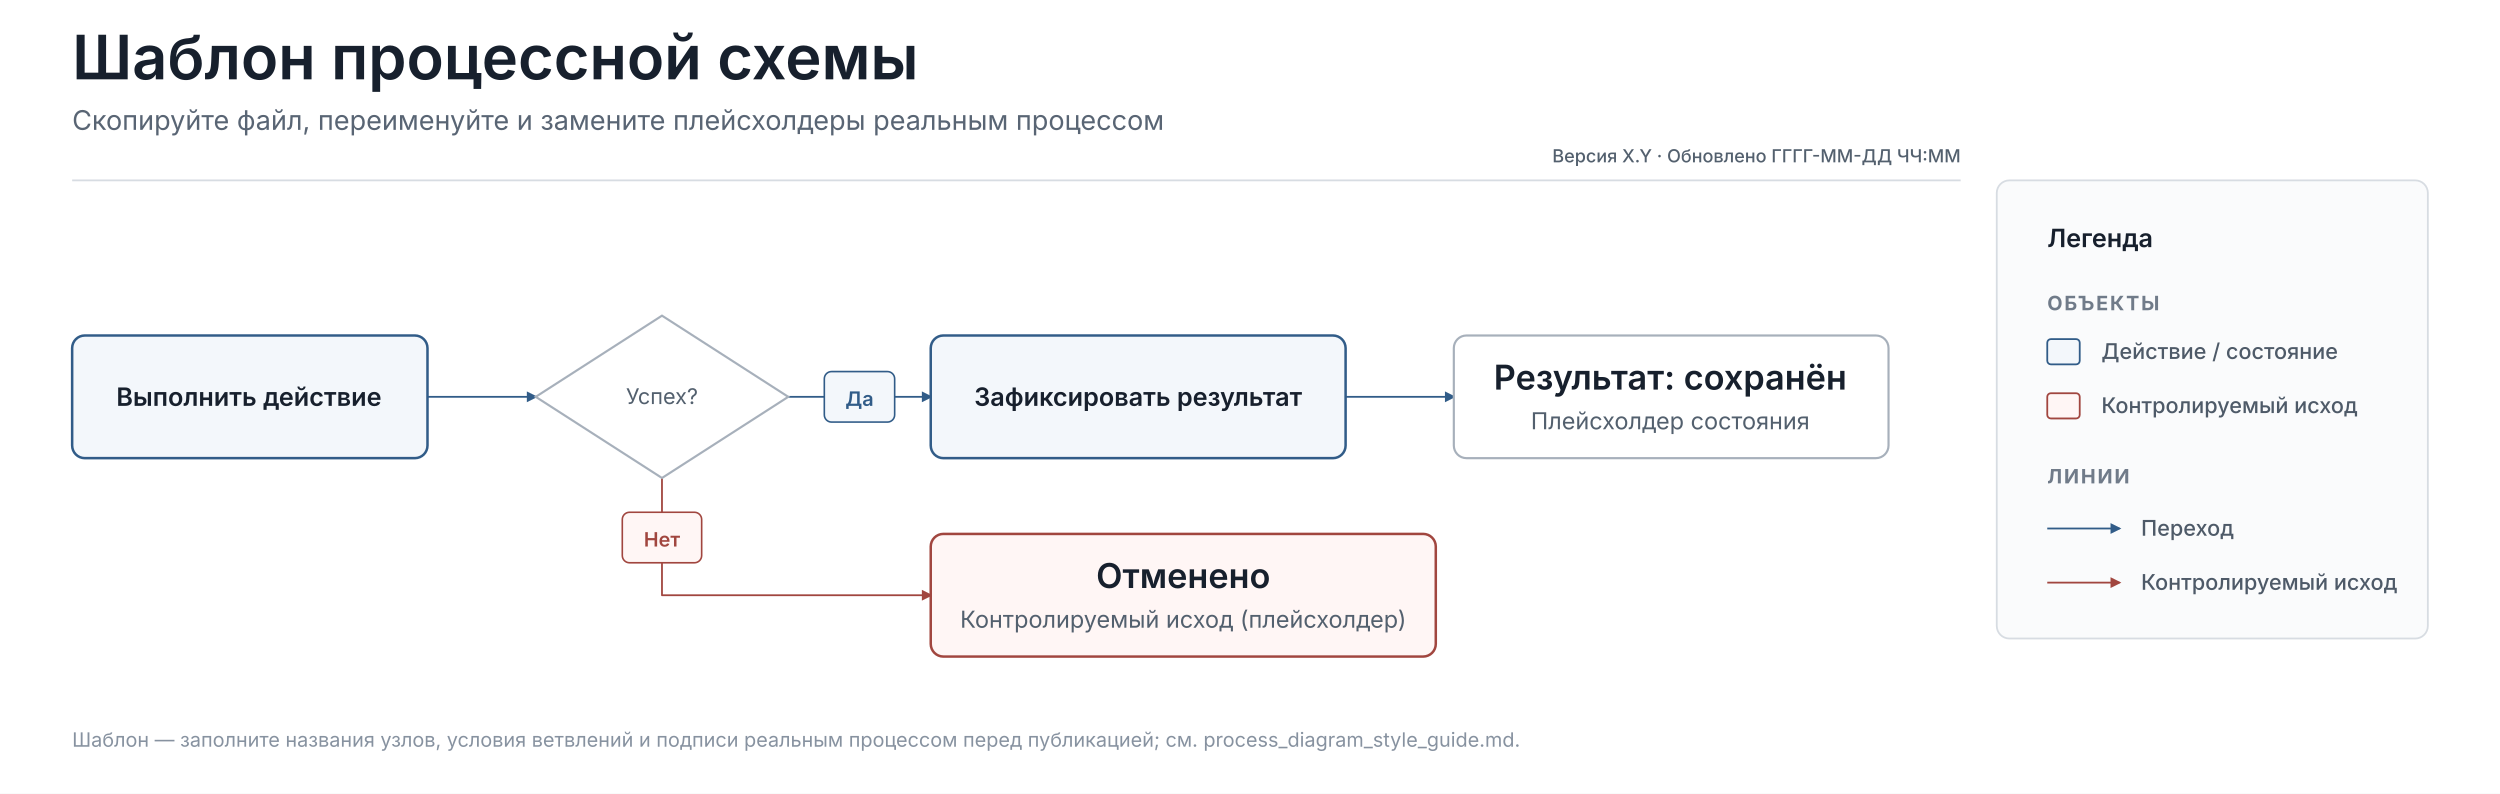
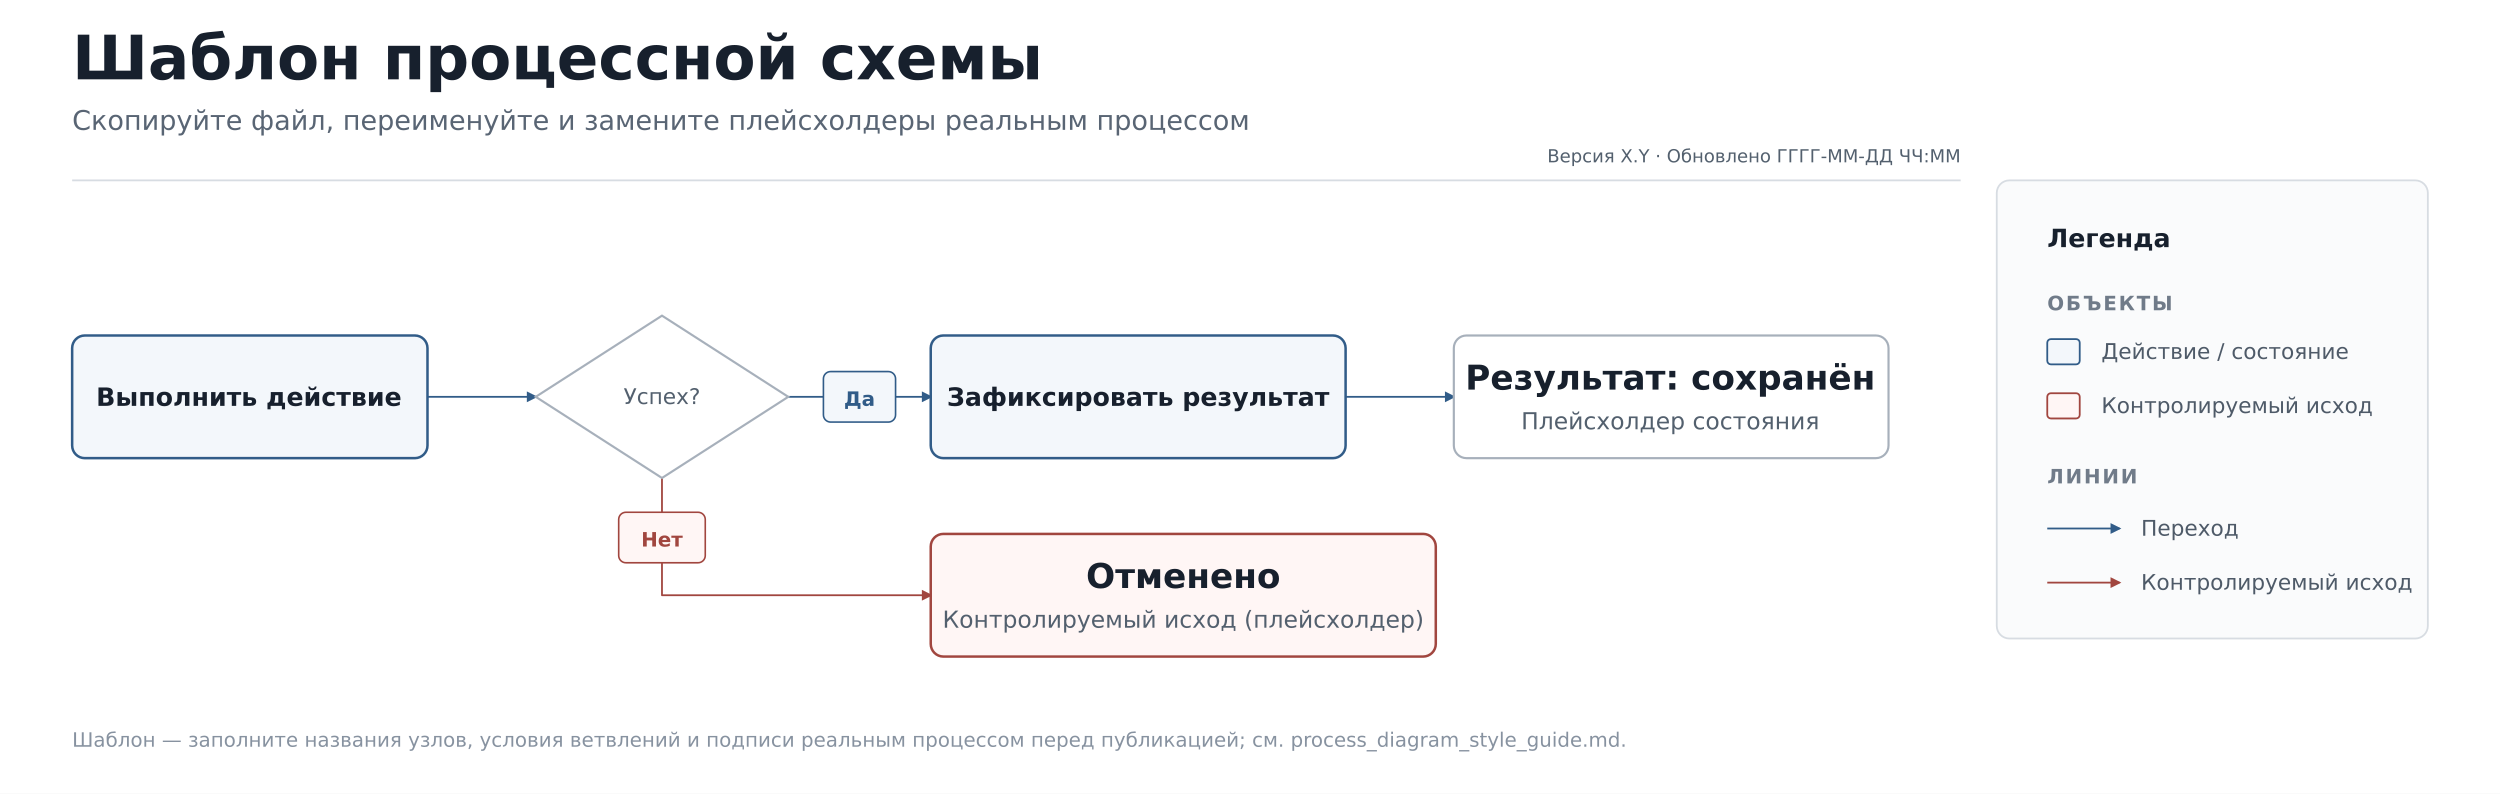
<svg xmlns="http://www.w3.org/2000/svg" width="1386" height="440" viewBox="0 0 1386 440" role="img" aria-labelledby="title desc">
  <defs>
    <marker id="arrow-main" viewBox="0 0 10 10" refX="8.2" refY="5" markerWidth="6" markerHeight="6" orient="auto-start-reverse">
      <path d="M0 0L10 5L0 10Z" fill="#315C88" />
    </marker>
    <marker id="arrow-fail" viewBox="0 0 10 10" refX="8.2" refY="5" markerWidth="6" markerHeight="6" orient="auto-start-reverse">
      <path d="M0 0L10 5L0 10Z" fill="#A1463F" />
    </marker>
    <style>
-       text { font-family: Inter, "Segoe UI", Arial, sans-serif; fill: #17202D; }
+       text { font-family: "DejaVu Sans", sans-serif; fill: #17202D; }
      .title { font-size: 34px; font-weight: 600; }
      .subtitle { font-size: 15px; font-weight: 400; fill: #596574; }
      .component-title { font-size: 19px; font-weight: 600; }
      .component-text { font-size: 13px; font-weight: 400; fill: #53606E; }
      .node-title { font-size: 14px; font-weight: 600; }
      .decision-text { font-size: 12px; font-weight: 400; fill: #53606E; }
      .flow-text { font-size: 11px; font-weight: 600; fill: #315C88; }
      .control-flow-text { font-size: 11px; font-weight: 600; fill: #A1463F; }
      .legend { font-size: 12px; font-weight: 500; fill: #4E5A68; }
      .legend-section { font-size: 11px; font-weight: 700; letter-spacing: 1px; fill: #707B89; }
      .legend-heading { font-size: 14px; font-weight: 600; }
      .template-note { font-size: 11px; font-weight: 400; fill: #8792A0; }
      .gate-note { font-size: 10px; font-weight: 500; fill: #53606E; }
      .execution-card { fill: #F3F7FB; stroke: #315C88; stroke-width: 1.4; }
      .neutral-card { fill: #FFFFFF; stroke: #A7B0BB; stroke-width: 1.2; }
      .control-card { fill: #FFF6F5; stroke: #A1463F; stroke-width: 1.4; }
      .decision-node { fill: #FFFFFF; stroke: #A7B0BB; stroke-width: 1.2; }
      .flow-label { fill: #F3F7FB; stroke: #315C88; stroke-width: 0.9; }
      .flow-label-red { fill: #FFF6F5; stroke: #A1463F; stroke-width: 0.9; }
      .main-line { fill: none; stroke: #315C88; stroke-width: 1; stroke-linecap: round; stroke-linejoin: round; marker-end: url(#arrow-main); }
      .failure-line { fill: none; stroke: #A1463F; stroke-width: 1; stroke-linecap: round; stroke-linejoin: round; marker-end: url(#arrow-fail); }
    </style>
  </defs>
  <rect width="1386" height="440" fill="#FFFFFF" />
  <text x="40" y="44" class="title">Шаблон процессной схемы</text>
  <text x="40" y="72" class="subtitle">Скопируйте файл, переименуйте и замените плейсхолдеры реальным процессом</text>
  <text x="1087" y="90" text-anchor="end" class="gate-note" data-diagram-meta="version">Версия X.Y · Обновлено ГГГГ-ММ-ДД ЧЧ:ММ</text>
  <line x1="40" y1="100" x2="1087" y2="100" stroke="#D7DCE2" />
  <path class="main-line" d="M237 220H297" />
  <path id="process-yes-flow" class="main-line" d="M437 220H516" />
  <path class="main-line" d="M746 220H806" />
  <path id="process-no-flow" class="failure-line" d="M367 265V330H516" />
  <g>
    <rect x="40" y="186" width="197" height="68" rx="7" class="execution-card" />
    <text x="138" y="225" class="node-title" text-anchor="middle">Выполнить действие</text>
  </g>
  <polygon points="367,175 437,220 367,265 297,220" class="decision-node" />
  <text x="367" y="224" class="decision-text" text-anchor="middle">Успех?</text>
-   <rect id="process-yes-label" x="457" y="206" width="39" height="28" rx="4" class="flow-label" data-connector-ref="process-yes-flow" data-layout="flow-label" />
+   <rect id="process-yes-label" x="456.5" y="206" width="40" height="28" rx="4" class="flow-label" data-connector-ref="process-yes-flow" data-layout="flow-label" data-padding-profile="flow-caption" />
  <text x="476.5" y="225" class="flow-text" text-anchor="middle" data-label-for="process-yes-label">Да</text>
  <g>
    <rect x="516" y="186" width="230" height="68" rx="7" class="execution-card" />
    <text x="631" y="225" class="node-title" text-anchor="middle">Зафиксировать результат</text>
  </g>
  <g>
    <rect x="806" y="186" width="241" height="68" rx="7" class="neutral-card" />
    <text x="926" y="216" class="component-title" text-anchor="middle">Результат: сохранён</text>
    <text x="926" y="238" class="component-text" text-anchor="middle">Плейсхолдер состояния</text>
  </g>
-   <rect id="process-no-label" x="345" y="284" width="44" height="28" rx="4" class="flow-label-red" data-connector-ref="process-no-flow" data-layout="flow-label" />
+   <rect id="process-no-label" x="343" y="284" width="48" height="28" rx="4" class="flow-label-red" data-connector-ref="process-no-flow" data-layout="flow-label" data-padding-profile="flow-caption" />
  <text x="367" y="303" class="control-flow-text" text-anchor="middle" data-label-for="process-no-label">Нет</text>
  <g>
    <rect x="516" y="296" width="280" height="68" rx="7" class="control-card" />
    <text x="656" y="326" class="component-title" text-anchor="middle">Отменено</text>
    <text x="656" y="348" class="component-text" text-anchor="middle">Контролируемый исход (плейсхолдер)</text>
  </g>
  <g>
    <rect x="1107" y="100" width="239" height="254" rx="7" fill="#FAFBFC" stroke="#D7DCE2" stroke-width="1" />
    <text x="1135" y="137" class="legend-heading">Легенда</text>
    <text x="1135" y="172" class="legend-section">ОБЪЕКТЫ</text>
    <rect x="1135" y="188" width="18" height="14" rx="2" fill="#F3F7FB" stroke="#315C88" />
    <text x="1165" y="199" class="legend">Действие / состояние</text>
    <rect x="1135" y="218" width="18" height="14" rx="2" fill="#FFF6F5" stroke="#A1463F" />
    <text x="1165" y="229" class="legend">Контролируемый исход</text>
    <text x="1135" y="268" class="legend-section">ЛИНИИ</text>
    <line x1="1135" y1="293" x2="1175" y2="293" stroke="#315C88" stroke-width="1" marker-end="url(#arrow-main)" />
    <text x="1187" y="297" class="legend">Переход</text>
    <line x1="1135" y1="323" x2="1175" y2="323" stroke="#A1463F" stroke-width="1" marker-end="url(#arrow-fail)" />
    <text x="1187" y="327" class="legend">Контролируемый исход</text>
  </g>
  <text x="40" y="414" class="template-note">Шаблон — заполните названия узлов, условия ветвлений и подписи реальным процессом перед публикацией; см. process_diagram_style_guide.md.</text>
</svg>
